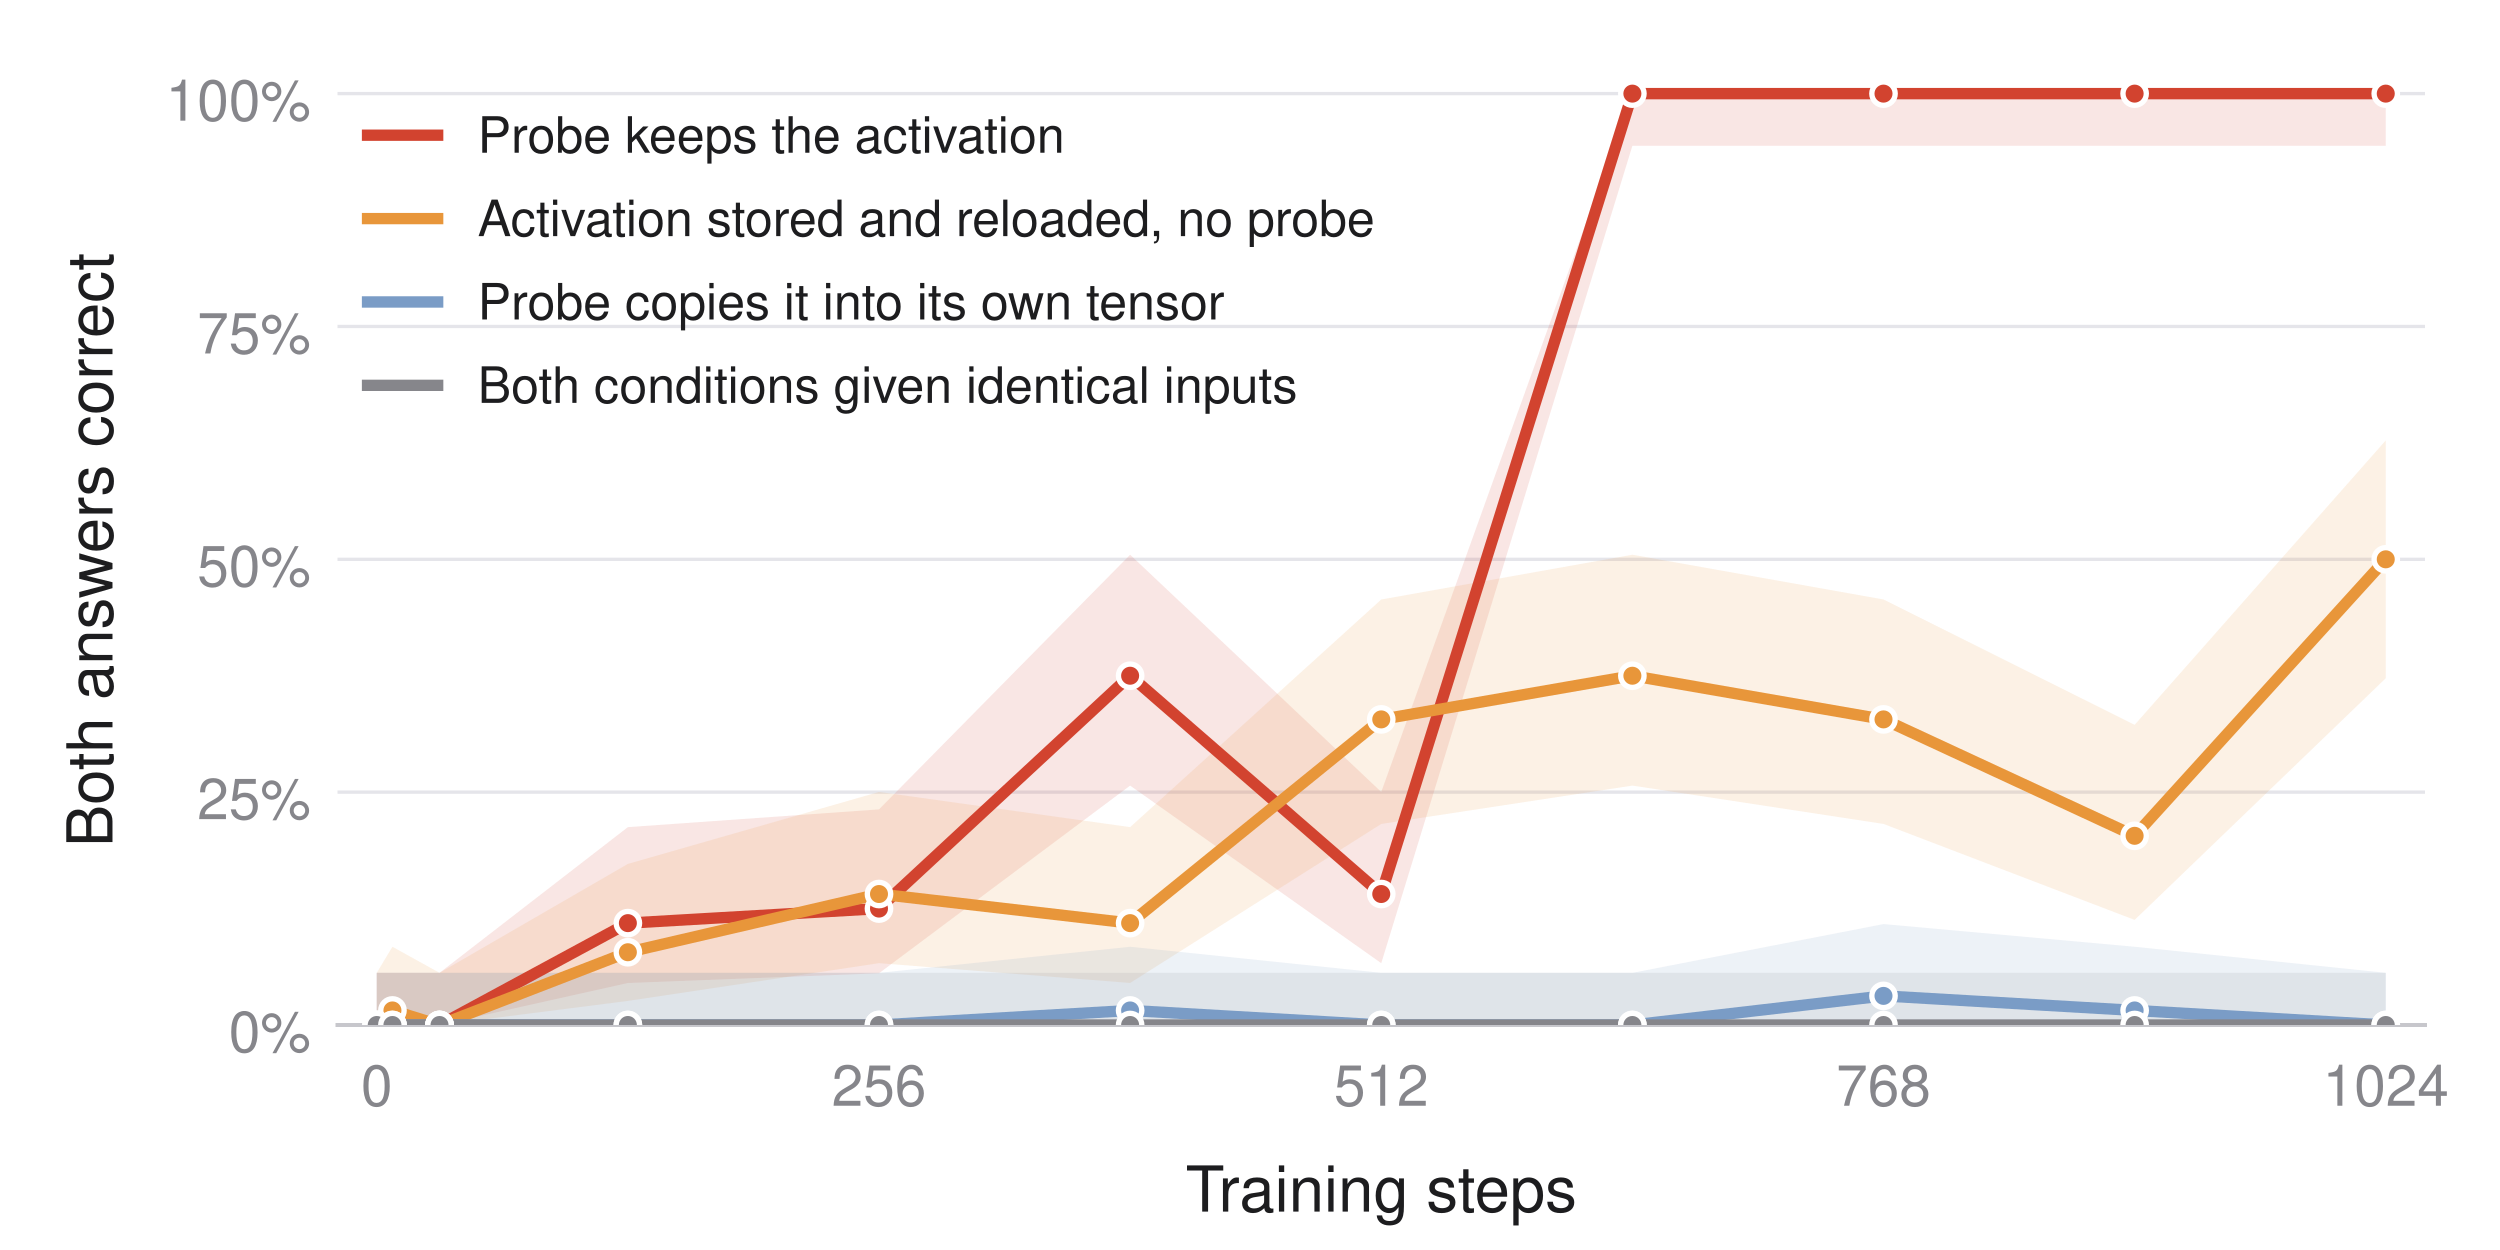
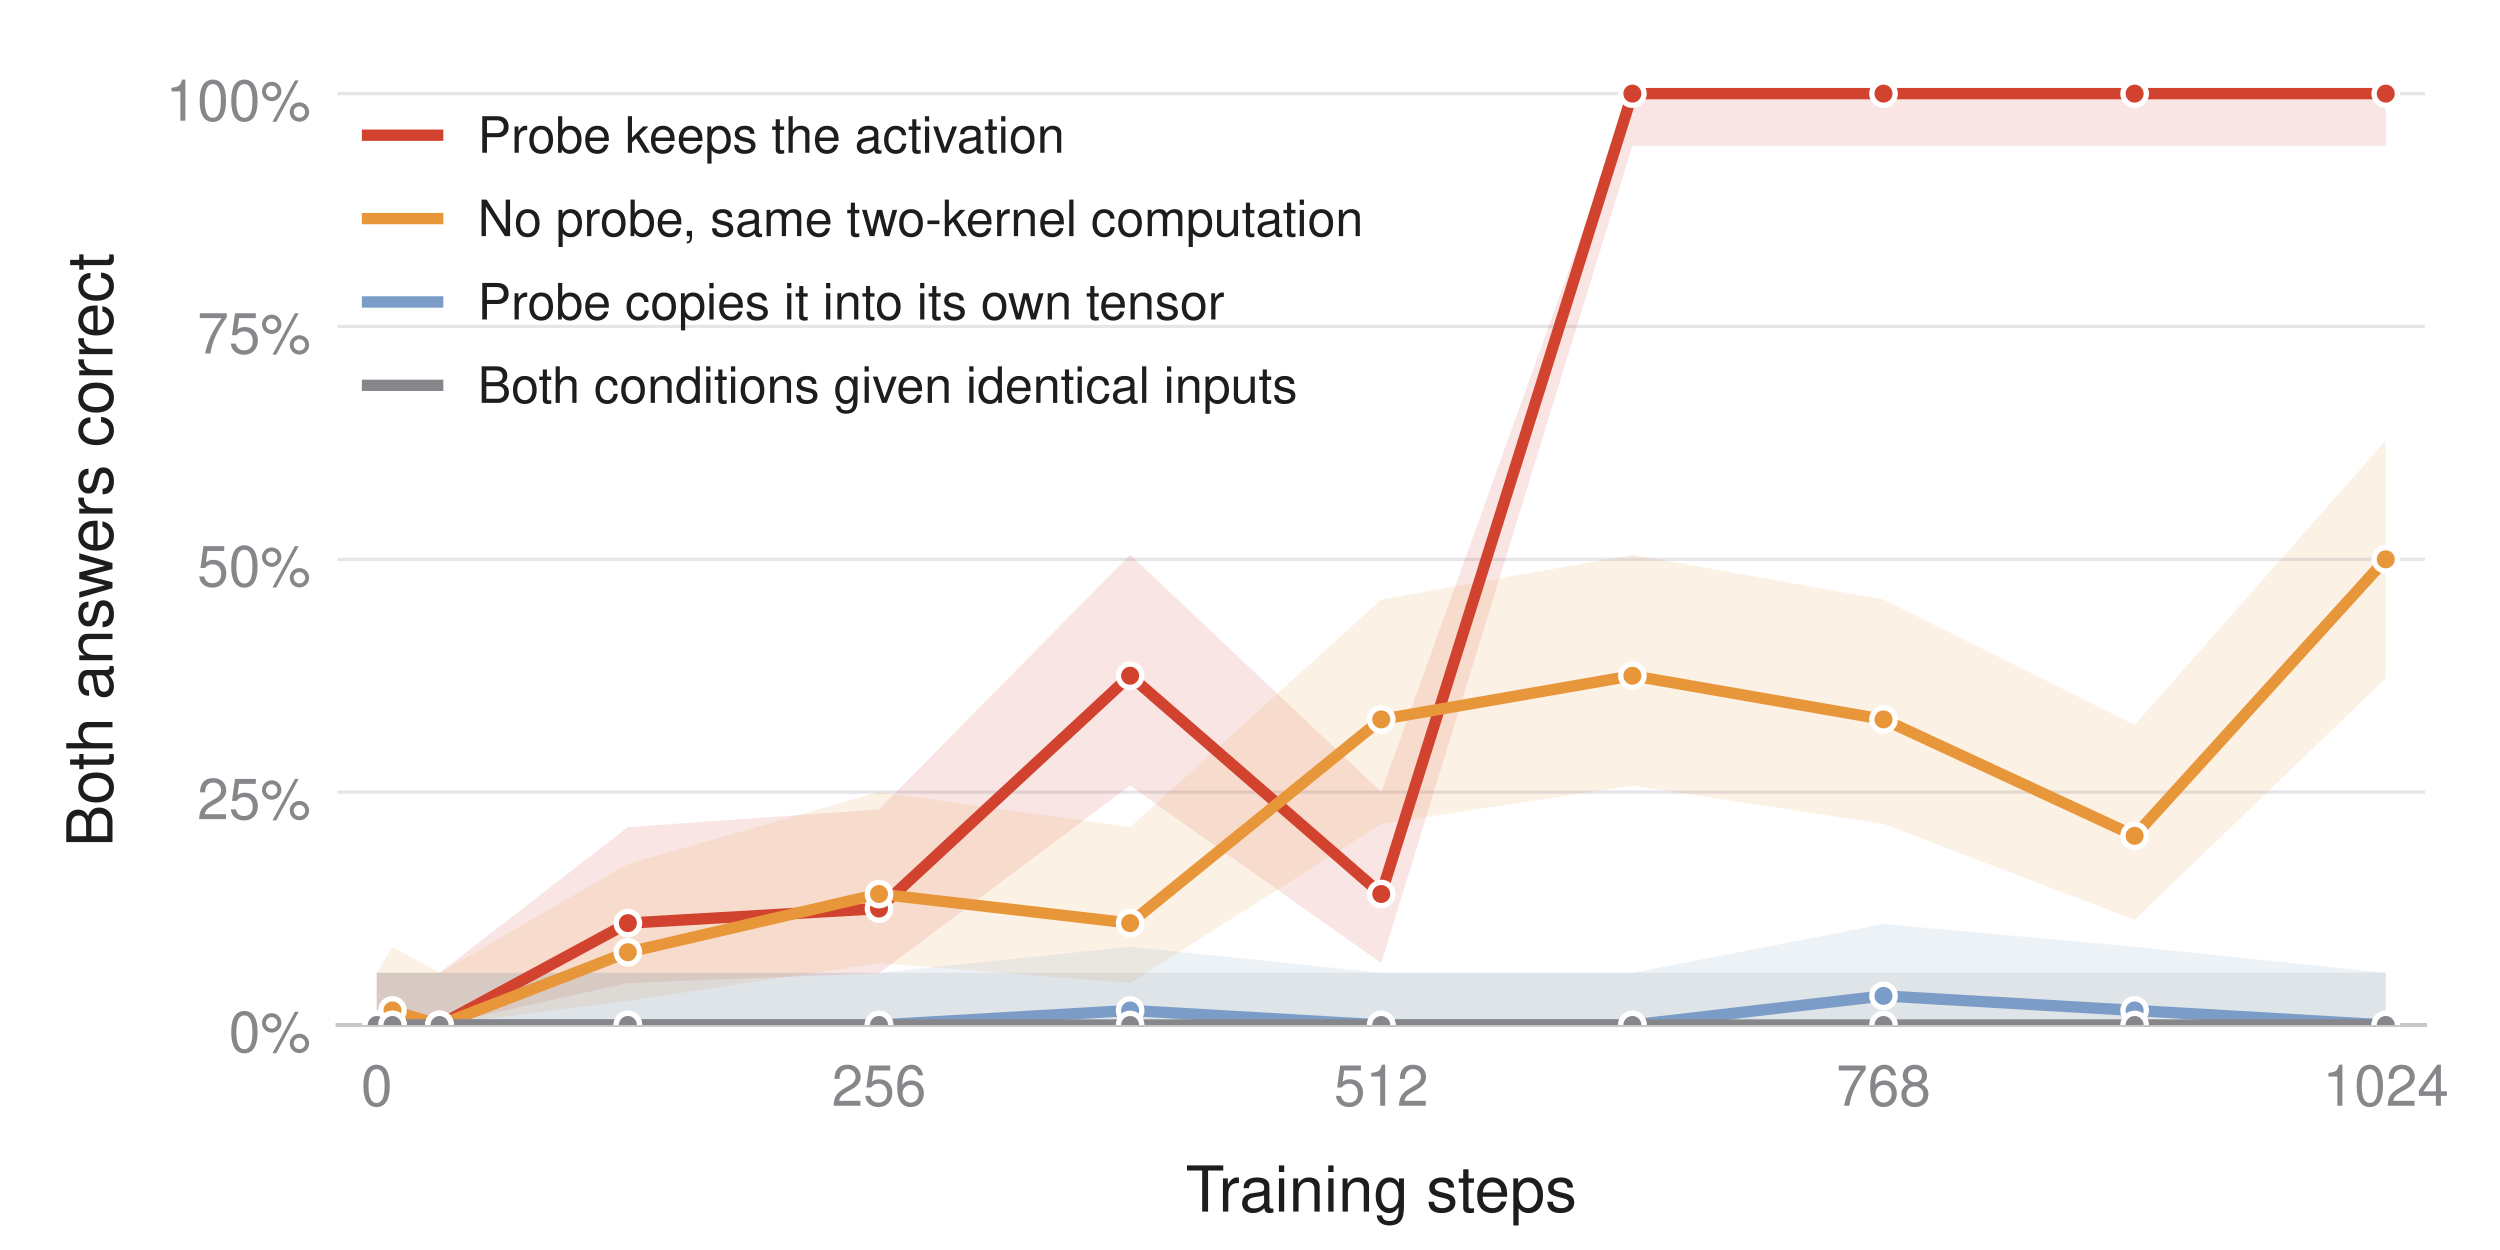
<svg xmlns="http://www.w3.org/2000/svg" xmlns:xlink="http://www.w3.org/1999/xlink" width="748.8pt" height="374.4pt" viewBox="0 0 748.8 374.4" version="1.1">
  <defs>
    <style type="text/css">*{stroke-linejoin: round; stroke-linecap: butt}</style>
  </defs>
  <g id="figure_1">
    <g id="patch_1">
      <path d="M 0 374.4  L 748.8 374.4  L 748.8 0  L 0 0  z " style="fill: #ffffff" />
    </g>
    <g id="axes_1">
      <g id="patch_2">
        <path d="M 101.088 307.008  L 726.336 307.008  L 726.336 22.464  L 101.088 22.464  z " style="fill: #ffffff" />
      </g>
      <g id="matplotlib.axis_1">
        <g id="xtick_1">
          <g id="line2d_1" />
          <g id="text_1">
            <text style="font-size: 17px; font-family: 'Helvetica Neue', 'Helvetica', 'Arial', 'DejaVu Sans'; text-anchor: middle; fill: #86868b" x="112.841" y="331.192" transform="rotate(-0 112.8408 331.192)">0</text>
          </g>
        </g>
        <g id="xtick_2">
          <g id="line2d_2" />
          <g id="text_2">
            <text style="font-size: 17px; font-family: 'Helvetica Neue', 'Helvetica', 'Arial', 'DejaVu Sans'; text-anchor: middle; fill: #86868b" x="263.276" y="331.192" transform="rotate(-0 263.2764 331.192)">256</text>
          </g>
        </g>
        <g id="xtick_3">
          <g id="line2d_3" />
          <g id="text_3">
            <text style="font-size: 17px; font-family: 'Helvetica Neue', 'Helvetica', 'Arial', 'DejaVu Sans'; text-anchor: middle; fill: #86868b" x="413.712" y="331.192" transform="rotate(-0 413.712 331.192)">512</text>
          </g>
        </g>
        <g id="xtick_4">
          <g id="line2d_4" />
          <g id="text_4">
            <text style="font-size: 17px; font-family: 'Helvetica Neue', 'Helvetica', 'Arial', 'DejaVu Sans'; text-anchor: middle; fill: #86868b" x="564.148" y="331.192" transform="rotate(-0 564.1476 331.192)">768</text>
          </g>
        </g>
        <g id="xtick_5">
          <g id="line2d_5" />
          <g id="text_5">
            <text style="font-size: 17px; font-family: 'Helvetica Neue', 'Helvetica', 'Arial', 'DejaVu Sans'; text-anchor: middle; fill: #86868b" x="714.583" y="331.192" transform="rotate(-0 714.5832 331.192)">1024</text>
          </g>
        </g>
        <g id="text_6">
          <text style="font-size: 19px; font-family: 'Helvetica Neue', 'Helvetica', 'Arial', 'DejaVu Sans'; text-anchor: middle; fill: #1d1d1f" x="413.712" y="362.901" transform="rotate(-0 413.712 362.901)">Training steps</text>
        </g>
      </g>
      <g id="matplotlib.axis_2">
        <g id="ytick_1">
          <g id="line2d_6">
-             <path d="M 101.088 307.008  L 726.336 307.008  " clip-path="url(#pb5034370a4)" style="fill: none; stroke: #e5e5ea; stroke-linecap: square" />
+             <path d="M 101.088 307.008  L 726.336 307.008  " clip-path="url(#pb61e715339)" style="fill: none; stroke: #e5e5ea; stroke-linecap: square" />
          </g>
          <g id="line2d_7" />
          <g id="text_7">
            <text style="font-size: 17px; font-family: 'Helvetica Neue', 'Helvetica', 'Arial', 'DejaVu Sans'; text-anchor: end; fill: #86868b" x="93.088" y="315.1" transform="rotate(-0 93.088 315.1)">0%</text>
          </g>
        </g>
        <g id="ytick_2">
          <g id="line2d_8">
-             <path d="M 101.088 237.267  L 726.336 237.267  " clip-path="url(#pb5034370a4)" style="fill: none; stroke: #e5e5ea; stroke-linecap: square" />
+             <path d="M 101.088 237.267  L 726.336 237.267  " clip-path="url(#pb61e715339)" style="fill: none; stroke: #e5e5ea; stroke-linecap: square" />
          </g>
          <g id="line2d_9" />
          <g id="text_8">
            <text style="font-size: 17px; font-family: 'Helvetica Neue', 'Helvetica', 'Arial', 'DejaVu Sans'; text-anchor: end; fill: #86868b" x="93.088" y="245.359" transform="rotate(-0 93.088 245.3588)">25%</text>
          </g>
        </g>
        <g id="ytick_3">
          <g id="line2d_10">
-             <path d="M 101.088 167.526  L 726.336 167.526  " clip-path="url(#pb5034370a4)" style="fill: none; stroke: #e5e5ea; stroke-linecap: square" />
+             <path d="M 101.088 167.526  L 726.336 167.526  " clip-path="url(#pb61e715339)" style="fill: none; stroke: #e5e5ea; stroke-linecap: square" />
          </g>
          <g id="line2d_11" />
          <g id="text_9">
            <text style="font-size: 17px; font-family: 'Helvetica Neue', 'Helvetica', 'Arial', 'DejaVu Sans'; text-anchor: end; fill: #86868b" x="93.088" y="175.618" transform="rotate(-0 93.088 175.6176)">50%</text>
          </g>
        </g>
        <g id="ytick_4">
          <g id="line2d_12">
-             <path d="M 101.088 97.784  L 726.336 97.784  " clip-path="url(#pb5034370a4)" style="fill: none; stroke: #e5e5ea; stroke-linecap: square" />
+             <path d="M 101.088 97.784  L 726.336 97.784  " clip-path="url(#pb61e715339)" style="fill: none; stroke: #e5e5ea; stroke-linecap: square" />
          </g>
          <g id="line2d_13" />
          <g id="text_10">
            <text style="font-size: 17px; font-family: 'Helvetica Neue', 'Helvetica', 'Arial', 'DejaVu Sans'; text-anchor: end; fill: #86868b" x="93.088" y="105.876" transform="rotate(-0 93.088 105.8765)">75%</text>
          </g>
        </g>
        <g id="ytick_5">
          <g id="line2d_14">
-             <path d="M 101.088 28.043  L 726.336 28.043  " clip-path="url(#pb5034370a4)" style="fill: none; stroke: #e5e5ea; stroke-linecap: square" />
+             <path d="M 101.088 28.043  L 726.336 28.043  " clip-path="url(#pb61e715339)" style="fill: none; stroke: #e5e5ea; stroke-linecap: square" />
          </g>
          <g id="line2d_15" />
          <g id="text_11">
            <text style="font-size: 17px; font-family: 'Helvetica Neue', 'Helvetica', 'Arial', 'DejaVu Sans'; text-anchor: end; fill: #86868b" x="93.088" y="36.135" transform="rotate(-0 93.088 36.13529)">100%</text>
          </g>
        </g>
        <g id="text_12">
          <text style="font-size: 19px; font-family: 'Helvetica Neue', 'Helvetica', 'Arial', 'DejaVu Sans'; text-anchor: middle; fill: #1d1d1f" x="33.688" y="164.736" transform="rotate(-90 33.68819 164.736)">Both answers correct</text>
        </g>
      </g>
      <g id="FillBetweenPolyCollection_1">
        <defs>
-           <path id="mb8e6b0bb7f" d="M 112.841 -83.017  L 112.841 -67.392  L 117.542 -67.392  L 131.645 -67.392  L 188.059 -79.979  L 263.276 -82.886  L 338.494 -139.1  L 413.712 -85.908  L 488.93 -330.732  L 564.148 -330.732  L 639.365 -330.732  L 714.583 -330.732  L 714.583 -346.357  L 714.583 -346.357  L 639.365 -346.357  L 564.148 -346.357  L 488.93 -346.357  L 413.712 -137.199  L 338.494 -208.248  L 263.276 -131.98  L 188.059 -126.66  L 131.645 -83.017  L 117.542 -83.017  L 112.841 -83.017  z " />
-         </defs>
-         <g clip-path="url(#pb5034370a4)">
-           <use xlink:href="#mb8e6b0bb7f" x="0" y="374.4" style="fill: #d2432f; fill-opacity: 0.13" />
+           <path id="m3ae0ea8c11" d="M 112.841 -83.017  L 112.841 -67.392  L 117.542 -67.392  L 131.645 -67.392  L 188.059 -79.979  L 263.276 -82.886  L 338.494 -139.1  L 413.712 -85.908  L 488.93 -330.732  L 564.148 -330.732  L 639.365 -330.732  L 714.583 -330.732  L 714.583 -346.357  L 714.583 -346.357  L 639.365 -346.357  L 564.148 -346.357  L 488.93 -346.357  L 413.712 -137.199  L 338.494 -208.248  L 263.276 -131.98  L 188.059 -126.66  L 131.645 -83.017  L 117.542 -83.017  L 112.841 -83.017  z " />
+         </defs>
+         <g clip-path="url(#pb61e715339)">
+           <use xlink:href="#m3ae0ea8c11" x="0" y="374.4" style="fill: #d2432f; fill-opacity: 0.13" />
        </g>
      </g>
      <g id="FillBetweenPolyCollection_2">
        <defs>
-           <path id="mdd0bddada4" d="M 112.841 -83.017  L 112.841 -67.392  L 117.542 -67.502  L 131.645 -67.392  L 188.059 -74.604  L 263.276 -85.908  L 338.494 -79.979  L 413.712 -127.613  L 488.93 -139.1  L 564.148 -127.613  L 639.365 -98.867  L 714.583 -171.257  L 714.583 -242.492  L 714.583 -242.492  L 639.365 -157.292  L 564.148 -194.844  L 488.93 -208.248  L 413.712 -194.844  L 338.494 -126.66  L 263.276 -137.199  L 188.059 -115.647  L 131.645 -83.017  L 117.542 -90.828  L 112.841 -83.017  z " />
-         </defs>
-         <g clip-path="url(#pb5034370a4)">
-           <use xlink:href="#mdd0bddada4" x="0" y="374.4" style="fill: #e8963a; fill-opacity: 0.13" />
+           <path id="m429e3560f8" d="M 112.841 -83.017  L 112.841 -67.392  L 117.542 -67.502  L 131.645 -67.392  L 188.059 -74.604  L 263.276 -85.908  L 338.494 -79.979  L 413.712 -127.613  L 488.93 -139.1  L 564.148 -127.613  L 639.365 -98.867  L 714.583 -171.257  L 714.583 -242.492  L 714.583 -242.492  L 639.365 -157.292  L 564.148 -194.844  L 488.93 -208.248  L 413.712 -194.844  L 338.494 -126.66  L 263.276 -137.199  L 188.059 -115.647  L 131.645 -83.017  L 117.542 -90.828  L 112.841 -83.017  z " />
+         </defs>
+         <g clip-path="url(#pb61e715339)">
+           <use xlink:href="#m429e3560f8" x="0" y="374.4" style="fill: #e8963a; fill-opacity: 0.13" />
        </g>
      </g>
      <g id="FillBetweenPolyCollection_3">
        <defs>
-           <path id="mccbe882259" d="M 112.841 -83.017  L 112.841 -67.392  L 117.542 -67.392  L 131.645 -67.392  L 188.059 -67.392  L 263.276 -67.392  L 338.494 -67.502  L 413.712 -67.392  L 488.93 -67.392  L 564.148 -68.454  L 639.365 -67.502  L 714.583 -67.392  L 714.583 -83.017  L 714.583 -83.017  L 639.365 -90.828  L 564.148 -97.624  L 488.93 -83.017  L 413.712 -83.017  L 338.494 -90.828  L 263.276 -83.017  L 188.059 -83.017  L 131.645 -83.017  L 117.542 -83.017  L 112.841 -83.017  z " />
-         </defs>
-         <g clip-path="url(#pb5034370a4)">
-           <use xlink:href="#mccbe882259" x="0" y="374.4" style="fill: #7a9cc6; fill-opacity: 0.13" />
+           <path id="mb1a9935d9a" d="M 112.841 -83.017  L 112.841 -67.392  L 117.542 -67.392  L 131.645 -67.392  L 188.059 -67.392  L 263.276 -67.392  L 338.494 -67.502  L 413.712 -67.392  L 488.93 -67.392  L 564.148 -68.454  L 639.365 -67.502  L 714.583 -67.392  L 714.583 -83.017  L 714.583 -83.017  L 639.365 -90.828  L 564.148 -97.624  L 488.93 -83.017  L 413.712 -83.017  L 338.494 -90.828  L 263.276 -83.017  L 188.059 -83.017  L 131.645 -83.017  L 117.542 -83.017  L 112.841 -83.017  z " />
+         </defs>
+         <g clip-path="url(#pb61e715339)">
+           <use xlink:href="#mb1a9935d9a" x="0" y="374.4" style="fill: #7a9cc6; fill-opacity: 0.13" />
        </g>
      </g>
      <g id="FillBetweenPolyCollection_4">
        <defs>
-           <path id="m91893b856d" d="M 112.841 -83.017  L 112.841 -67.392  L 117.542 -67.392  L 131.645 -67.392  L 188.059 -67.392  L 263.276 -67.392  L 338.494 -67.392  L 413.712 -67.392  L 488.93 -67.392  L 564.148 -67.392  L 639.365 -67.392  L 714.583 -67.392  L 714.583 -83.017  L 714.583 -83.017  L 639.365 -83.017  L 564.148 -83.017  L 488.93 -83.017  L 413.712 -83.017  L 338.494 -83.017  L 263.276 -83.017  L 188.059 -83.017  L 131.645 -83.017  L 117.542 -83.017  L 112.841 -83.017  z " />
-         </defs>
-         <g clip-path="url(#pb5034370a4)">
-           <use xlink:href="#m91893b856d" x="0" y="374.4" style="fill: #86868b; fill-opacity: 0.13" />
+           <path id="m9eeeee68f5" d="M 112.841 -83.017  L 112.841 -67.392  L 117.542 -67.392  L 131.645 -67.392  L 188.059 -67.392  L 263.276 -67.392  L 338.494 -67.392  L 413.712 -67.392  L 488.93 -67.392  L 564.148 -67.392  L 639.365 -67.392  L 714.583 -67.392  L 714.583 -83.017  L 714.583 -83.017  L 639.365 -83.017  L 564.148 -83.017  L 488.93 -83.017  L 413.712 -83.017  L 338.494 -83.017  L 263.276 -83.017  L 188.059 -83.017  L 131.645 -83.017  L 117.542 -83.017  L 112.841 -83.017  z " />
+         </defs>
+         <g clip-path="url(#pb61e715339)">
+           <use xlink:href="#m9eeeee68f5" x="0" y="374.4" style="fill: #86868b; fill-opacity: 0.13" />
        </g>
      </g>
      <g id="patch_3">
        <path d="M 101.088 307.008  L 726.336 307.008  " style="fill: none; stroke: #c7c7cc; stroke-width: 1.2; stroke-linejoin: miter; stroke-linecap: square" />
      </g>
      <g id="line2d_16">
-         <path d="M 112.841 307.008  L 117.542 307.008  L 131.645 307.008  L 188.059 276.496  L 263.276 272.137  L 338.494 202.396  L 413.712 267.779  L 488.93 28.043  L 564.148 28.043  L 639.365 28.043  L 714.583 28.043  " clip-path="url(#pb5034370a4)" style="fill: none; stroke: #d2432f; stroke-width: 3.4; stroke-linecap: square" />
+         <path d="M 112.841 307.008  L 117.542 307.008  L 131.645 307.008  L 188.059 276.496  L 263.276 272.137  L 338.494 202.396  L 413.712 267.779  L 488.93 28.043  L 564.148 28.043  L 639.365 28.043  L 714.583 28.043  " clip-path="url(#pb61e715339)" style="fill: none; stroke: #d2432f; stroke-width: 3.4; stroke-linecap: square" />
      </g>
      <g id="line2d_17">
-         <path d="M 112.841 307.008  L 117.542 302.649  L 131.645 307.008  L 188.059 285.214  L 263.276 267.779  L 338.494 276.496  L 413.712 215.473  L 488.93 202.396  L 564.148 215.473  L 639.365 250.343  L 714.583 167.526  " clip-path="url(#pb5034370a4)" style="fill: none; stroke: #e8963a; stroke-width: 3.4; stroke-linecap: square" />
+         <path d="M 112.841 307.008  L 117.542 302.649  L 131.645 307.008  L 188.059 285.214  L 263.276 267.779  L 338.494 276.496  L 413.712 215.473  L 488.93 202.396  L 564.148 215.473  L 639.365 250.343  L 714.583 167.526  " clip-path="url(#pb61e715339)" style="fill: none; stroke: #e8963a; stroke-width: 3.4; stroke-linecap: square" />
      </g>
      <g id="line2d_18">
-         <path d="M 112.841 307.008  L 117.542 307.008  L 131.645 307.008  L 188.059 307.008  L 263.276 307.008  L 338.494 302.649  L 413.712 307.008  L 488.93 307.008  L 564.148 298.29  L 639.365 302.649  L 714.583 307.008  " clip-path="url(#pb5034370a4)" style="fill: none; stroke: #7a9cc6; stroke-width: 3.4; stroke-linecap: square" />
+         <path d="M 112.841 307.008  L 117.542 307.008  L 131.645 307.008  L 188.059 307.008  L 263.276 307.008  L 338.494 302.649  L 413.712 307.008  L 488.93 307.008  L 564.148 298.29  L 639.365 302.649  L 714.583 307.008  " clip-path="url(#pb61e715339)" style="fill: none; stroke: #7a9cc6; stroke-width: 3.4; stroke-linecap: square" />
      </g>
      <g id="line2d_19">
-         <path d="M 112.841 307.008  L 117.542 307.008  L 131.645 307.008  L 188.059 307.008  L 263.276 307.008  L 338.494 307.008  L 413.712 307.008  L 488.93 307.008  L 564.148 307.008  L 639.365 307.008  L 714.583 307.008  " clip-path="url(#pb5034370a4)" style="fill: none; stroke: #86868b; stroke-width: 3.4; stroke-linecap: square" />
+         <path d="M 112.841 307.008  L 117.542 307.008  L 131.645 307.008  L 188.059 307.008  L 263.276 307.008  L 338.494 307.008  L 413.712 307.008  L 488.93 307.008  L 564.148 307.008  L 639.365 307.008  L 714.583 307.008  " clip-path="url(#pb61e715339)" style="fill: none; stroke: #86868b; stroke-width: 3.4; stroke-linecap: square" />
      </g>
      <g id="line2d_20">
        <defs>
-           <path id="m61d34e880b" d="M 0 3.5  C 0.928 3.5 1.819 3.131 2.475 2.475  C 3.131 1.819 3.5 0.928 3.5 0  C 3.5 -0.928 3.131 -1.819 2.475 -2.475  C 1.819 -3.131 0.928 -3.5 0 -3.5  C -0.928 -3.5 -1.819 -3.131 -2.475 -2.475  C -3.131 -1.819 -3.5 -0.928 -3.5 0  C -3.5 0.928 -3.131 1.819 -2.475 2.475  C -1.819 3.131 -0.928 3.5 0 3.5  z " style="stroke: #ffffff; stroke-width: 1.6" />
-         </defs>
-         <g clip-path="url(#pb5034370a4)">
-           <use xlink:href="#m61d34e880b" x="112.841" y="307.008" style="fill: #d2432f; stroke: #ffffff; stroke-width: 1.6" />
-           <use xlink:href="#m61d34e880b" x="117.542" y="307.008" style="fill: #d2432f; stroke: #ffffff; stroke-width: 1.6" />
-           <use xlink:href="#m61d34e880b" x="131.645" y="307.008" style="fill: #d2432f; stroke: #ffffff; stroke-width: 1.6" />
-           <use xlink:href="#m61d34e880b" x="188.059" y="276.496" style="fill: #d2432f; stroke: #ffffff; stroke-width: 1.6" />
-           <use xlink:href="#m61d34e880b" x="263.276" y="272.137" style="fill: #d2432f; stroke: #ffffff; stroke-width: 1.6" />
-           <use xlink:href="#m61d34e880b" x="338.494" y="202.396" style="fill: #d2432f; stroke: #ffffff; stroke-width: 1.6" />
-           <use xlink:href="#m61d34e880b" x="413.712" y="267.779" style="fill: #d2432f; stroke: #ffffff; stroke-width: 1.6" />
-           <use xlink:href="#m61d34e880b" x="488.93" y="28.043" style="fill: #d2432f; stroke: #ffffff; stroke-width: 1.6" />
-           <use xlink:href="#m61d34e880b" x="564.148" y="28.043" style="fill: #d2432f; stroke: #ffffff; stroke-width: 1.6" />
-           <use xlink:href="#m61d34e880b" x="639.365" y="28.043" style="fill: #d2432f; stroke: #ffffff; stroke-width: 1.6" />
-           <use xlink:href="#m61d34e880b" x="714.583" y="28.043" style="fill: #d2432f; stroke: #ffffff; stroke-width: 1.6" />
+           <path id="m948df8d480" d="M 0 3.5  C 0.928 3.5 1.819 3.131 2.475 2.475  C 3.131 1.819 3.5 0.928 3.5 0  C 3.5 -0.928 3.131 -1.819 2.475 -2.475  C 1.819 -3.131 0.928 -3.5 0 -3.5  C -0.928 -3.5 -1.819 -3.131 -2.475 -2.475  C -3.131 -1.819 -3.5 -0.928 -3.5 0  C -3.5 0.928 -3.131 1.819 -2.475 2.475  C -1.819 3.131 -0.928 3.5 0 3.5  z " style="stroke: #ffffff; stroke-width: 1.6" />
+         </defs>
+         <g clip-path="url(#pb61e715339)">
+           <use xlink:href="#m948df8d480" x="112.841" y="307.008" style="fill: #d2432f; stroke: #ffffff; stroke-width: 1.6" />
+           <use xlink:href="#m948df8d480" x="117.542" y="307.008" style="fill: #d2432f; stroke: #ffffff; stroke-width: 1.6" />
+           <use xlink:href="#m948df8d480" x="131.645" y="307.008" style="fill: #d2432f; stroke: #ffffff; stroke-width: 1.6" />
+           <use xlink:href="#m948df8d480" x="188.059" y="276.496" style="fill: #d2432f; stroke: #ffffff; stroke-width: 1.6" />
+           <use xlink:href="#m948df8d480" x="263.276" y="272.137" style="fill: #d2432f; stroke: #ffffff; stroke-width: 1.6" />
+           <use xlink:href="#m948df8d480" x="338.494" y="202.396" style="fill: #d2432f; stroke: #ffffff; stroke-width: 1.6" />
+           <use xlink:href="#m948df8d480" x="413.712" y="267.779" style="fill: #d2432f; stroke: #ffffff; stroke-width: 1.6" />
+           <use xlink:href="#m948df8d480" x="488.93" y="28.043" style="fill: #d2432f; stroke: #ffffff; stroke-width: 1.6" />
+           <use xlink:href="#m948df8d480" x="564.148" y="28.043" style="fill: #d2432f; stroke: #ffffff; stroke-width: 1.6" />
+           <use xlink:href="#m948df8d480" x="639.365" y="28.043" style="fill: #d2432f; stroke: #ffffff; stroke-width: 1.6" />
+           <use xlink:href="#m948df8d480" x="714.583" y="28.043" style="fill: #d2432f; stroke: #ffffff; stroke-width: 1.6" />
        </g>
      </g>
      <g id="line2d_21">
        <defs>
-           <path id="mad64942548" d="M 0 3.5  C 0.928 3.5 1.819 3.131 2.475 2.475  C 3.131 1.819 3.5 0.928 3.5 0  C 3.5 -0.928 3.131 -1.819 2.475 -2.475  C 1.819 -3.131 0.928 -3.5 0 -3.5  C -0.928 -3.5 -1.819 -3.131 -2.475 -2.475  C -3.131 -1.819 -3.5 -0.928 -3.5 0  C -3.5 0.928 -3.131 1.819 -2.475 2.475  C -1.819 3.131 -0.928 3.5 0 3.5  z " style="stroke: #ffffff; stroke-width: 1.6" />
-         </defs>
-         <g clip-path="url(#pb5034370a4)">
-           <use xlink:href="#mad64942548" x="112.841" y="307.008" style="fill: #e8963a; stroke: #ffffff; stroke-width: 1.6" />
-           <use xlink:href="#mad64942548" x="117.542" y="302.649" style="fill: #e8963a; stroke: #ffffff; stroke-width: 1.6" />
-           <use xlink:href="#mad64942548" x="131.645" y="307.008" style="fill: #e8963a; stroke: #ffffff; stroke-width: 1.6" />
-           <use xlink:href="#mad64942548" x="188.059" y="285.214" style="fill: #e8963a; stroke: #ffffff; stroke-width: 1.6" />
-           <use xlink:href="#mad64942548" x="263.276" y="267.779" style="fill: #e8963a; stroke: #ffffff; stroke-width: 1.6" />
-           <use xlink:href="#mad64942548" x="338.494" y="276.496" style="fill: #e8963a; stroke: #ffffff; stroke-width: 1.6" />
-           <use xlink:href="#mad64942548" x="413.712" y="215.473" style="fill: #e8963a; stroke: #ffffff; stroke-width: 1.6" />
-           <use xlink:href="#mad64942548" x="488.93" y="202.396" style="fill: #e8963a; stroke: #ffffff; stroke-width: 1.6" />
-           <use xlink:href="#mad64942548" x="564.148" y="215.473" style="fill: #e8963a; stroke: #ffffff; stroke-width: 1.6" />
-           <use xlink:href="#mad64942548" x="639.365" y="250.343" style="fill: #e8963a; stroke: #ffffff; stroke-width: 1.6" />
-           <use xlink:href="#mad64942548" x="714.583" y="167.526" style="fill: #e8963a; stroke: #ffffff; stroke-width: 1.6" />
+           <path id="m0154b37d27" d="M 0 3.5  C 0.928 3.5 1.819 3.131 2.475 2.475  C 3.131 1.819 3.5 0.928 3.5 0  C 3.5 -0.928 3.131 -1.819 2.475 -2.475  C 1.819 -3.131 0.928 -3.5 0 -3.5  C -0.928 -3.5 -1.819 -3.131 -2.475 -2.475  C -3.131 -1.819 -3.5 -0.928 -3.5 0  C -3.5 0.928 -3.131 1.819 -2.475 2.475  C -1.819 3.131 -0.928 3.5 0 3.5  z " style="stroke: #ffffff; stroke-width: 1.6" />
+         </defs>
+         <g clip-path="url(#pb61e715339)">
+           <use xlink:href="#m0154b37d27" x="112.841" y="307.008" style="fill: #e8963a; stroke: #ffffff; stroke-width: 1.6" />
+           <use xlink:href="#m0154b37d27" x="117.542" y="302.649" style="fill: #e8963a; stroke: #ffffff; stroke-width: 1.6" />
+           <use xlink:href="#m0154b37d27" x="131.645" y="307.008" style="fill: #e8963a; stroke: #ffffff; stroke-width: 1.6" />
+           <use xlink:href="#m0154b37d27" x="188.059" y="285.214" style="fill: #e8963a; stroke: #ffffff; stroke-width: 1.6" />
+           <use xlink:href="#m0154b37d27" x="263.276" y="267.779" style="fill: #e8963a; stroke: #ffffff; stroke-width: 1.6" />
+           <use xlink:href="#m0154b37d27" x="338.494" y="276.496" style="fill: #e8963a; stroke: #ffffff; stroke-width: 1.6" />
+           <use xlink:href="#m0154b37d27" x="413.712" y="215.473" style="fill: #e8963a; stroke: #ffffff; stroke-width: 1.6" />
+           <use xlink:href="#m0154b37d27" x="488.93" y="202.396" style="fill: #e8963a; stroke: #ffffff; stroke-width: 1.6" />
+           <use xlink:href="#m0154b37d27" x="564.148" y="215.473" style="fill: #e8963a; stroke: #ffffff; stroke-width: 1.6" />
+           <use xlink:href="#m0154b37d27" x="639.365" y="250.343" style="fill: #e8963a; stroke: #ffffff; stroke-width: 1.6" />
+           <use xlink:href="#m0154b37d27" x="714.583" y="167.526" style="fill: #e8963a; stroke: #ffffff; stroke-width: 1.6" />
        </g>
      </g>
      <g id="line2d_22">
        <defs>
-           <path id="mf4a3b33a0a" d="M 0 3.5  C 0.928 3.5 1.819 3.131 2.475 2.475  C 3.131 1.819 3.5 0.928 3.5 0  C 3.5 -0.928 3.131 -1.819 2.475 -2.475  C 1.819 -3.131 0.928 -3.5 0 -3.5  C -0.928 -3.5 -1.819 -3.131 -2.475 -2.475  C -3.131 -1.819 -3.5 -0.928 -3.5 0  C -3.5 0.928 -3.131 1.819 -2.475 2.475  C -1.819 3.131 -0.928 3.5 0 3.5  z " style="stroke: #ffffff; stroke-width: 1.6" />
-         </defs>
-         <g clip-path="url(#pb5034370a4)">
-           <use xlink:href="#mf4a3b33a0a" x="112.841" y="307.008" style="fill: #7a9cc6; stroke: #ffffff; stroke-width: 1.6" />
-           <use xlink:href="#mf4a3b33a0a" x="117.542" y="307.008" style="fill: #7a9cc6; stroke: #ffffff; stroke-width: 1.6" />
-           <use xlink:href="#mf4a3b33a0a" x="131.645" y="307.008" style="fill: #7a9cc6; stroke: #ffffff; stroke-width: 1.6" />
-           <use xlink:href="#mf4a3b33a0a" x="188.059" y="307.008" style="fill: #7a9cc6; stroke: #ffffff; stroke-width: 1.6" />
-           <use xlink:href="#mf4a3b33a0a" x="263.276" y="307.008" style="fill: #7a9cc6; stroke: #ffffff; stroke-width: 1.6" />
-           <use xlink:href="#mf4a3b33a0a" x="338.494" y="302.649" style="fill: #7a9cc6; stroke: #ffffff; stroke-width: 1.6" />
-           <use xlink:href="#mf4a3b33a0a" x="413.712" y="307.008" style="fill: #7a9cc6; stroke: #ffffff; stroke-width: 1.6" />
-           <use xlink:href="#mf4a3b33a0a" x="488.93" y="307.008" style="fill: #7a9cc6; stroke: #ffffff; stroke-width: 1.6" />
-           <use xlink:href="#mf4a3b33a0a" x="564.148" y="298.29" style="fill: #7a9cc6; stroke: #ffffff; stroke-width: 1.6" />
-           <use xlink:href="#mf4a3b33a0a" x="639.365" y="302.649" style="fill: #7a9cc6; stroke: #ffffff; stroke-width: 1.6" />
-           <use xlink:href="#mf4a3b33a0a" x="714.583" y="307.008" style="fill: #7a9cc6; stroke: #ffffff; stroke-width: 1.6" />
+           <path id="ma46bbb9847" d="M 0 3.5  C 0.928 3.5 1.819 3.131 2.475 2.475  C 3.131 1.819 3.5 0.928 3.5 0  C 3.5 -0.928 3.131 -1.819 2.475 -2.475  C 1.819 -3.131 0.928 -3.5 0 -3.5  C -0.928 -3.5 -1.819 -3.131 -2.475 -2.475  C -3.131 -1.819 -3.5 -0.928 -3.5 0  C -3.5 0.928 -3.131 1.819 -2.475 2.475  C -1.819 3.131 -0.928 3.5 0 3.5  z " style="stroke: #ffffff; stroke-width: 1.6" />
+         </defs>
+         <g clip-path="url(#pb61e715339)">
+           <use xlink:href="#ma46bbb9847" x="112.841" y="307.008" style="fill: #7a9cc6; stroke: #ffffff; stroke-width: 1.6" />
+           <use xlink:href="#ma46bbb9847" x="117.542" y="307.008" style="fill: #7a9cc6; stroke: #ffffff; stroke-width: 1.6" />
+           <use xlink:href="#ma46bbb9847" x="131.645" y="307.008" style="fill: #7a9cc6; stroke: #ffffff; stroke-width: 1.6" />
+           <use xlink:href="#ma46bbb9847" x="188.059" y="307.008" style="fill: #7a9cc6; stroke: #ffffff; stroke-width: 1.6" />
+           <use xlink:href="#ma46bbb9847" x="263.276" y="307.008" style="fill: #7a9cc6; stroke: #ffffff; stroke-width: 1.6" />
+           <use xlink:href="#ma46bbb9847" x="338.494" y="302.649" style="fill: #7a9cc6; stroke: #ffffff; stroke-width: 1.6" />
+           <use xlink:href="#ma46bbb9847" x="413.712" y="307.008" style="fill: #7a9cc6; stroke: #ffffff; stroke-width: 1.6" />
+           <use xlink:href="#ma46bbb9847" x="488.93" y="307.008" style="fill: #7a9cc6; stroke: #ffffff; stroke-width: 1.6" />
+           <use xlink:href="#ma46bbb9847" x="564.148" y="298.29" style="fill: #7a9cc6; stroke: #ffffff; stroke-width: 1.6" />
+           <use xlink:href="#ma46bbb9847" x="639.365" y="302.649" style="fill: #7a9cc6; stroke: #ffffff; stroke-width: 1.6" />
+           <use xlink:href="#ma46bbb9847" x="714.583" y="307.008" style="fill: #7a9cc6; stroke: #ffffff; stroke-width: 1.6" />
        </g>
      </g>
      <g id="line2d_23">
        <defs>
-           <path id="m9f86ed52f8" d="M 0 3.5  C 0.928 3.5 1.819 3.131 2.475 2.475  C 3.131 1.819 3.5 0.928 3.5 0  C 3.5 -0.928 3.131 -1.819 2.475 -2.475  C 1.819 -3.131 0.928 -3.5 0 -3.5  C -0.928 -3.5 -1.819 -3.131 -2.475 -2.475  C -3.131 -1.819 -3.5 -0.928 -3.5 0  C -3.5 0.928 -3.131 1.819 -2.475 2.475  C -1.819 3.131 -0.928 3.5 0 3.5  z " style="stroke: #ffffff; stroke-width: 1.6" />
-         </defs>
-         <g clip-path="url(#pb5034370a4)">
-           <use xlink:href="#m9f86ed52f8" x="112.841" y="307.008" style="fill: #86868b; stroke: #ffffff; stroke-width: 1.6" />
-           <use xlink:href="#m9f86ed52f8" x="117.542" y="307.008" style="fill: #86868b; stroke: #ffffff; stroke-width: 1.6" />
-           <use xlink:href="#m9f86ed52f8" x="131.645" y="307.008" style="fill: #86868b; stroke: #ffffff; stroke-width: 1.6" />
-           <use xlink:href="#m9f86ed52f8" x="188.059" y="307.008" style="fill: #86868b; stroke: #ffffff; stroke-width: 1.6" />
-           <use xlink:href="#m9f86ed52f8" x="263.276" y="307.008" style="fill: #86868b; stroke: #ffffff; stroke-width: 1.6" />
-           <use xlink:href="#m9f86ed52f8" x="338.494" y="307.008" style="fill: #86868b; stroke: #ffffff; stroke-width: 1.6" />
-           <use xlink:href="#m9f86ed52f8" x="413.712" y="307.008" style="fill: #86868b; stroke: #ffffff; stroke-width: 1.6" />
-           <use xlink:href="#m9f86ed52f8" x="488.93" y="307.008" style="fill: #86868b; stroke: #ffffff; stroke-width: 1.6" />
-           <use xlink:href="#m9f86ed52f8" x="564.148" y="307.008" style="fill: #86868b; stroke: #ffffff; stroke-width: 1.6" />
-           <use xlink:href="#m9f86ed52f8" x="639.365" y="307.008" style="fill: #86868b; stroke: #ffffff; stroke-width: 1.6" />
-           <use xlink:href="#m9f86ed52f8" x="714.583" y="307.008" style="fill: #86868b; stroke: #ffffff; stroke-width: 1.6" />
+           <path id="ma0bb9c8620" d="M 0 3.5  C 0.928 3.5 1.819 3.131 2.475 2.475  C 3.131 1.819 3.5 0.928 3.5 0  C 3.5 -0.928 3.131 -1.819 2.475 -2.475  C 1.819 -3.131 0.928 -3.5 0 -3.5  C -0.928 -3.5 -1.819 -3.131 -2.475 -2.475  C -3.131 -1.819 -3.5 -0.928 -3.5 0  C -3.5 0.928 -3.131 1.819 -2.475 2.475  C -1.819 3.131 -0.928 3.5 0 3.5  z " style="stroke: #ffffff; stroke-width: 1.6" />
+         </defs>
+         <g clip-path="url(#pb61e715339)">
+           <use xlink:href="#ma0bb9c8620" x="112.841" y="307.008" style="fill: #86868b; stroke: #ffffff; stroke-width: 1.6" />
+           <use xlink:href="#ma0bb9c8620" x="117.542" y="307.008" style="fill: #86868b; stroke: #ffffff; stroke-width: 1.6" />
+           <use xlink:href="#ma0bb9c8620" x="131.645" y="307.008" style="fill: #86868b; stroke: #ffffff; stroke-width: 1.6" />
+           <use xlink:href="#ma0bb9c8620" x="188.059" y="307.008" style="fill: #86868b; stroke: #ffffff; stroke-width: 1.6" />
+           <use xlink:href="#ma0bb9c8620" x="263.276" y="307.008" style="fill: #86868b; stroke: #ffffff; stroke-width: 1.6" />
+           <use xlink:href="#ma0bb9c8620" x="338.494" y="307.008" style="fill: #86868b; stroke: #ffffff; stroke-width: 1.6" />
+           <use xlink:href="#ma0bb9c8620" x="413.712" y="307.008" style="fill: #86868b; stroke: #ffffff; stroke-width: 1.6" />
+           <use xlink:href="#ma0bb9c8620" x="488.93" y="307.008" style="fill: #86868b; stroke: #ffffff; stroke-width: 1.6" />
+           <use xlink:href="#ma0bb9c8620" x="564.148" y="307.008" style="fill: #86868b; stroke: #ffffff; stroke-width: 1.6" />
+           <use xlink:href="#ma0bb9c8620" x="639.365" y="307.008" style="fill: #86868b; stroke: #ffffff; stroke-width: 1.6" />
+           <use xlink:href="#ma0bb9c8620" x="714.583" y="307.008" style="fill: #86868b; stroke: #ffffff; stroke-width: 1.6" />
        </g>
      </g>
      <g id="legend_1">
        <g id="line2d_24">
          <path d="M 110.088 40.494  L 120.588 40.494  L 131.088 40.494  " style="fill: none; stroke: #d2432f; stroke-width: 3.4; stroke-linecap: square" />
        </g>
        <g id="text_13">
          <text style="font-size: 15px; font-family: 'Helvetica Neue', 'Helvetica', 'Arial', 'DejaVu Sans'; text-anchor: start; fill: #1d1d1f" x="143.088" y="45.744" transform="rotate(-0 143.088 45.744)">Probe keeps the activation</text>
        </g>
        <g id="line2d_25">
          <path d="M 110.088 65.469  L 120.588 65.469  L 131.088 65.469  " style="fill: none; stroke: #e8963a; stroke-width: 3.4; stroke-linecap: square" />
        </g>
        <g id="text_14">
-           <text style="font-size: 15px; font-family: 'Helvetica Neue', 'Helvetica', 'Arial', 'DejaVu Sans'; text-anchor: start; fill: #1d1d1f" x="143.088" y="70.719" transform="rotate(-0 143.088 70.719)">Activation stored and reloaded, no probe</text>
+           <text style="font-size: 15px; font-family: 'Helvetica Neue', 'Helvetica', 'Arial', 'DejaVu Sans'; text-anchor: start; fill: #1d1d1f" x="143.088" y="70.719" transform="rotate(-0 143.088 70.719)">No probe, same two-kernel computation</text>
        </g>
        <g id="line2d_26">
          <path d="M 110.088 90.444  L 120.588 90.444  L 131.088 90.444  " style="fill: none; stroke: #7a9cc6; stroke-width: 3.4; stroke-linecap: square" />
        </g>
        <g id="text_15">
          <text style="font-size: 15px; font-family: 'Helvetica Neue', 'Helvetica', 'Arial', 'DejaVu Sans'; text-anchor: start; fill: #1d1d1f" x="143.088" y="95.694" transform="rotate(-0 143.088 95.694)">Probe copies it into its own tensor</text>
        </g>
        <g id="line2d_27">
          <path d="M 110.088 115.419  L 120.588 115.419  L 131.088 115.419  " style="fill: none; stroke: #86868b; stroke-width: 3.4; stroke-linecap: square" />
        </g>
        <g id="text_16">
          <text style="font-size: 15px; font-family: 'Helvetica Neue', 'Helvetica', 'Arial', 'DejaVu Sans'; text-anchor: start; fill: #1d1d1f" x="143.088" y="120.669" transform="rotate(-0 143.088 120.669)">Both conditions given identical inputs</text>
        </g>
      </g>
    </g>
  </g>
  <defs>
-     <clipPath id="pb5034370a4">
+     <clipPath id="pb61e715339">
      <rect x="101.088" y="22.464" width="625.248" height="284.544" />
    </clipPath>
  </defs>
</svg>
